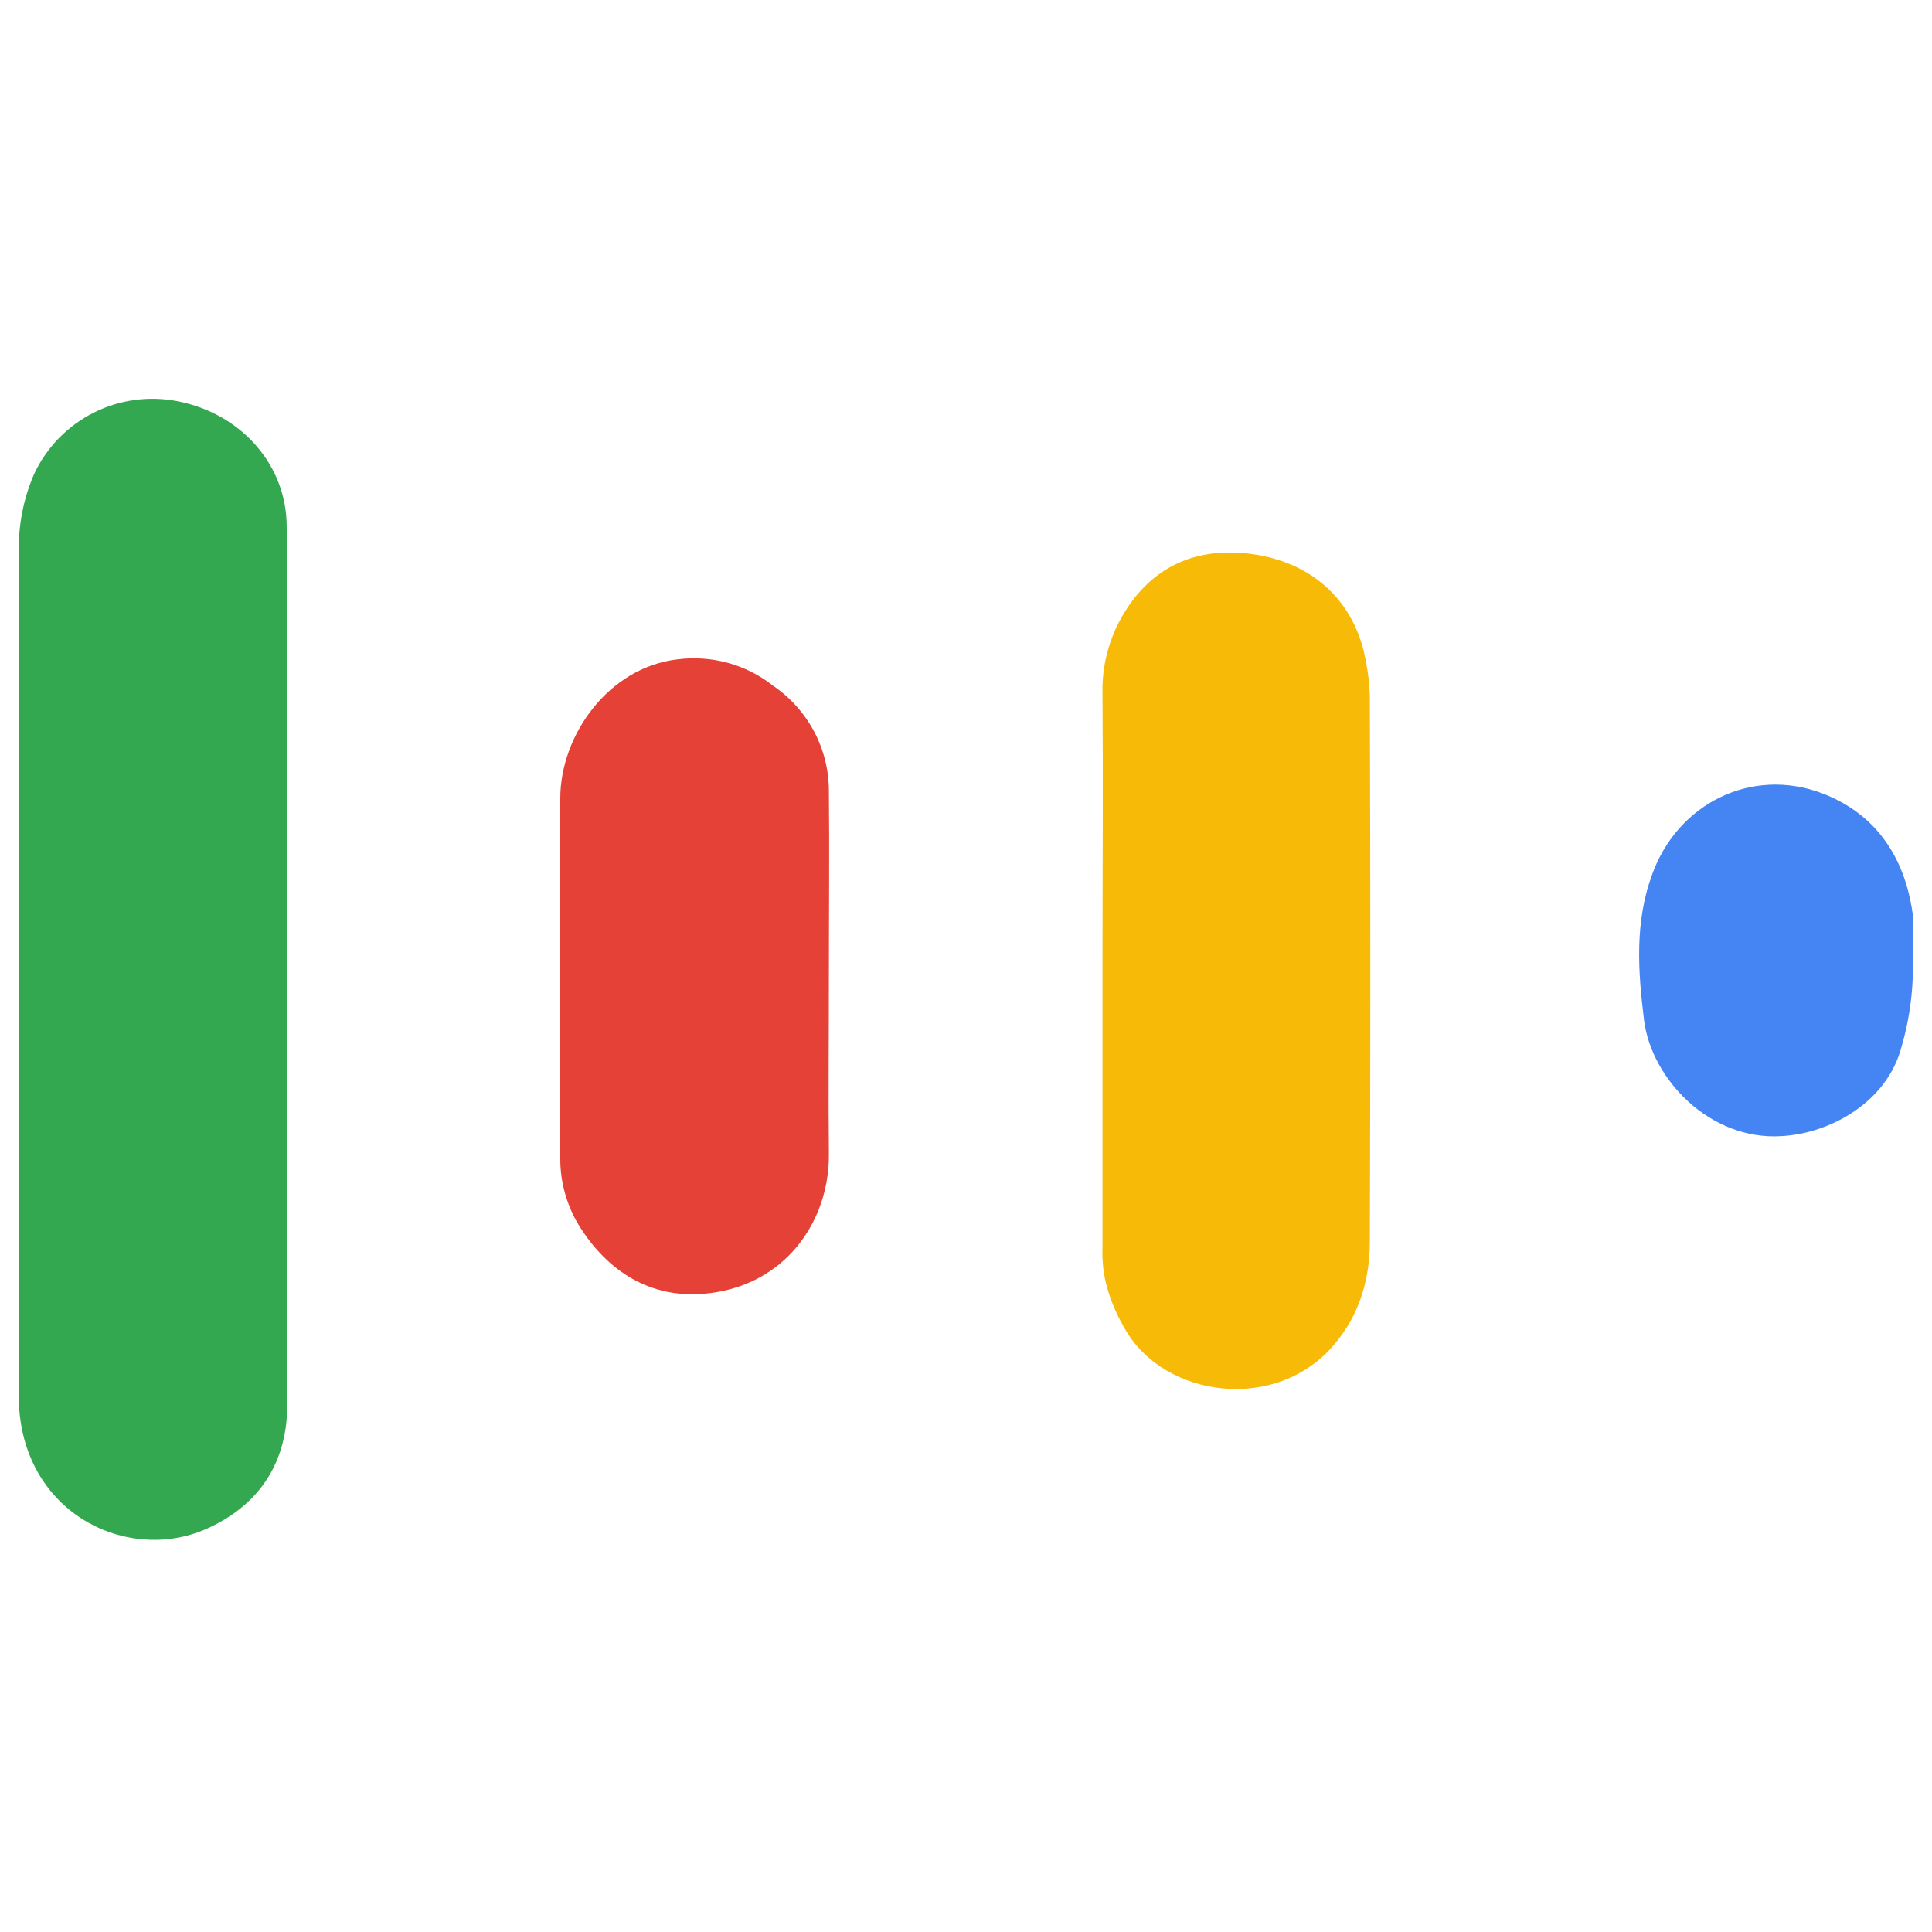
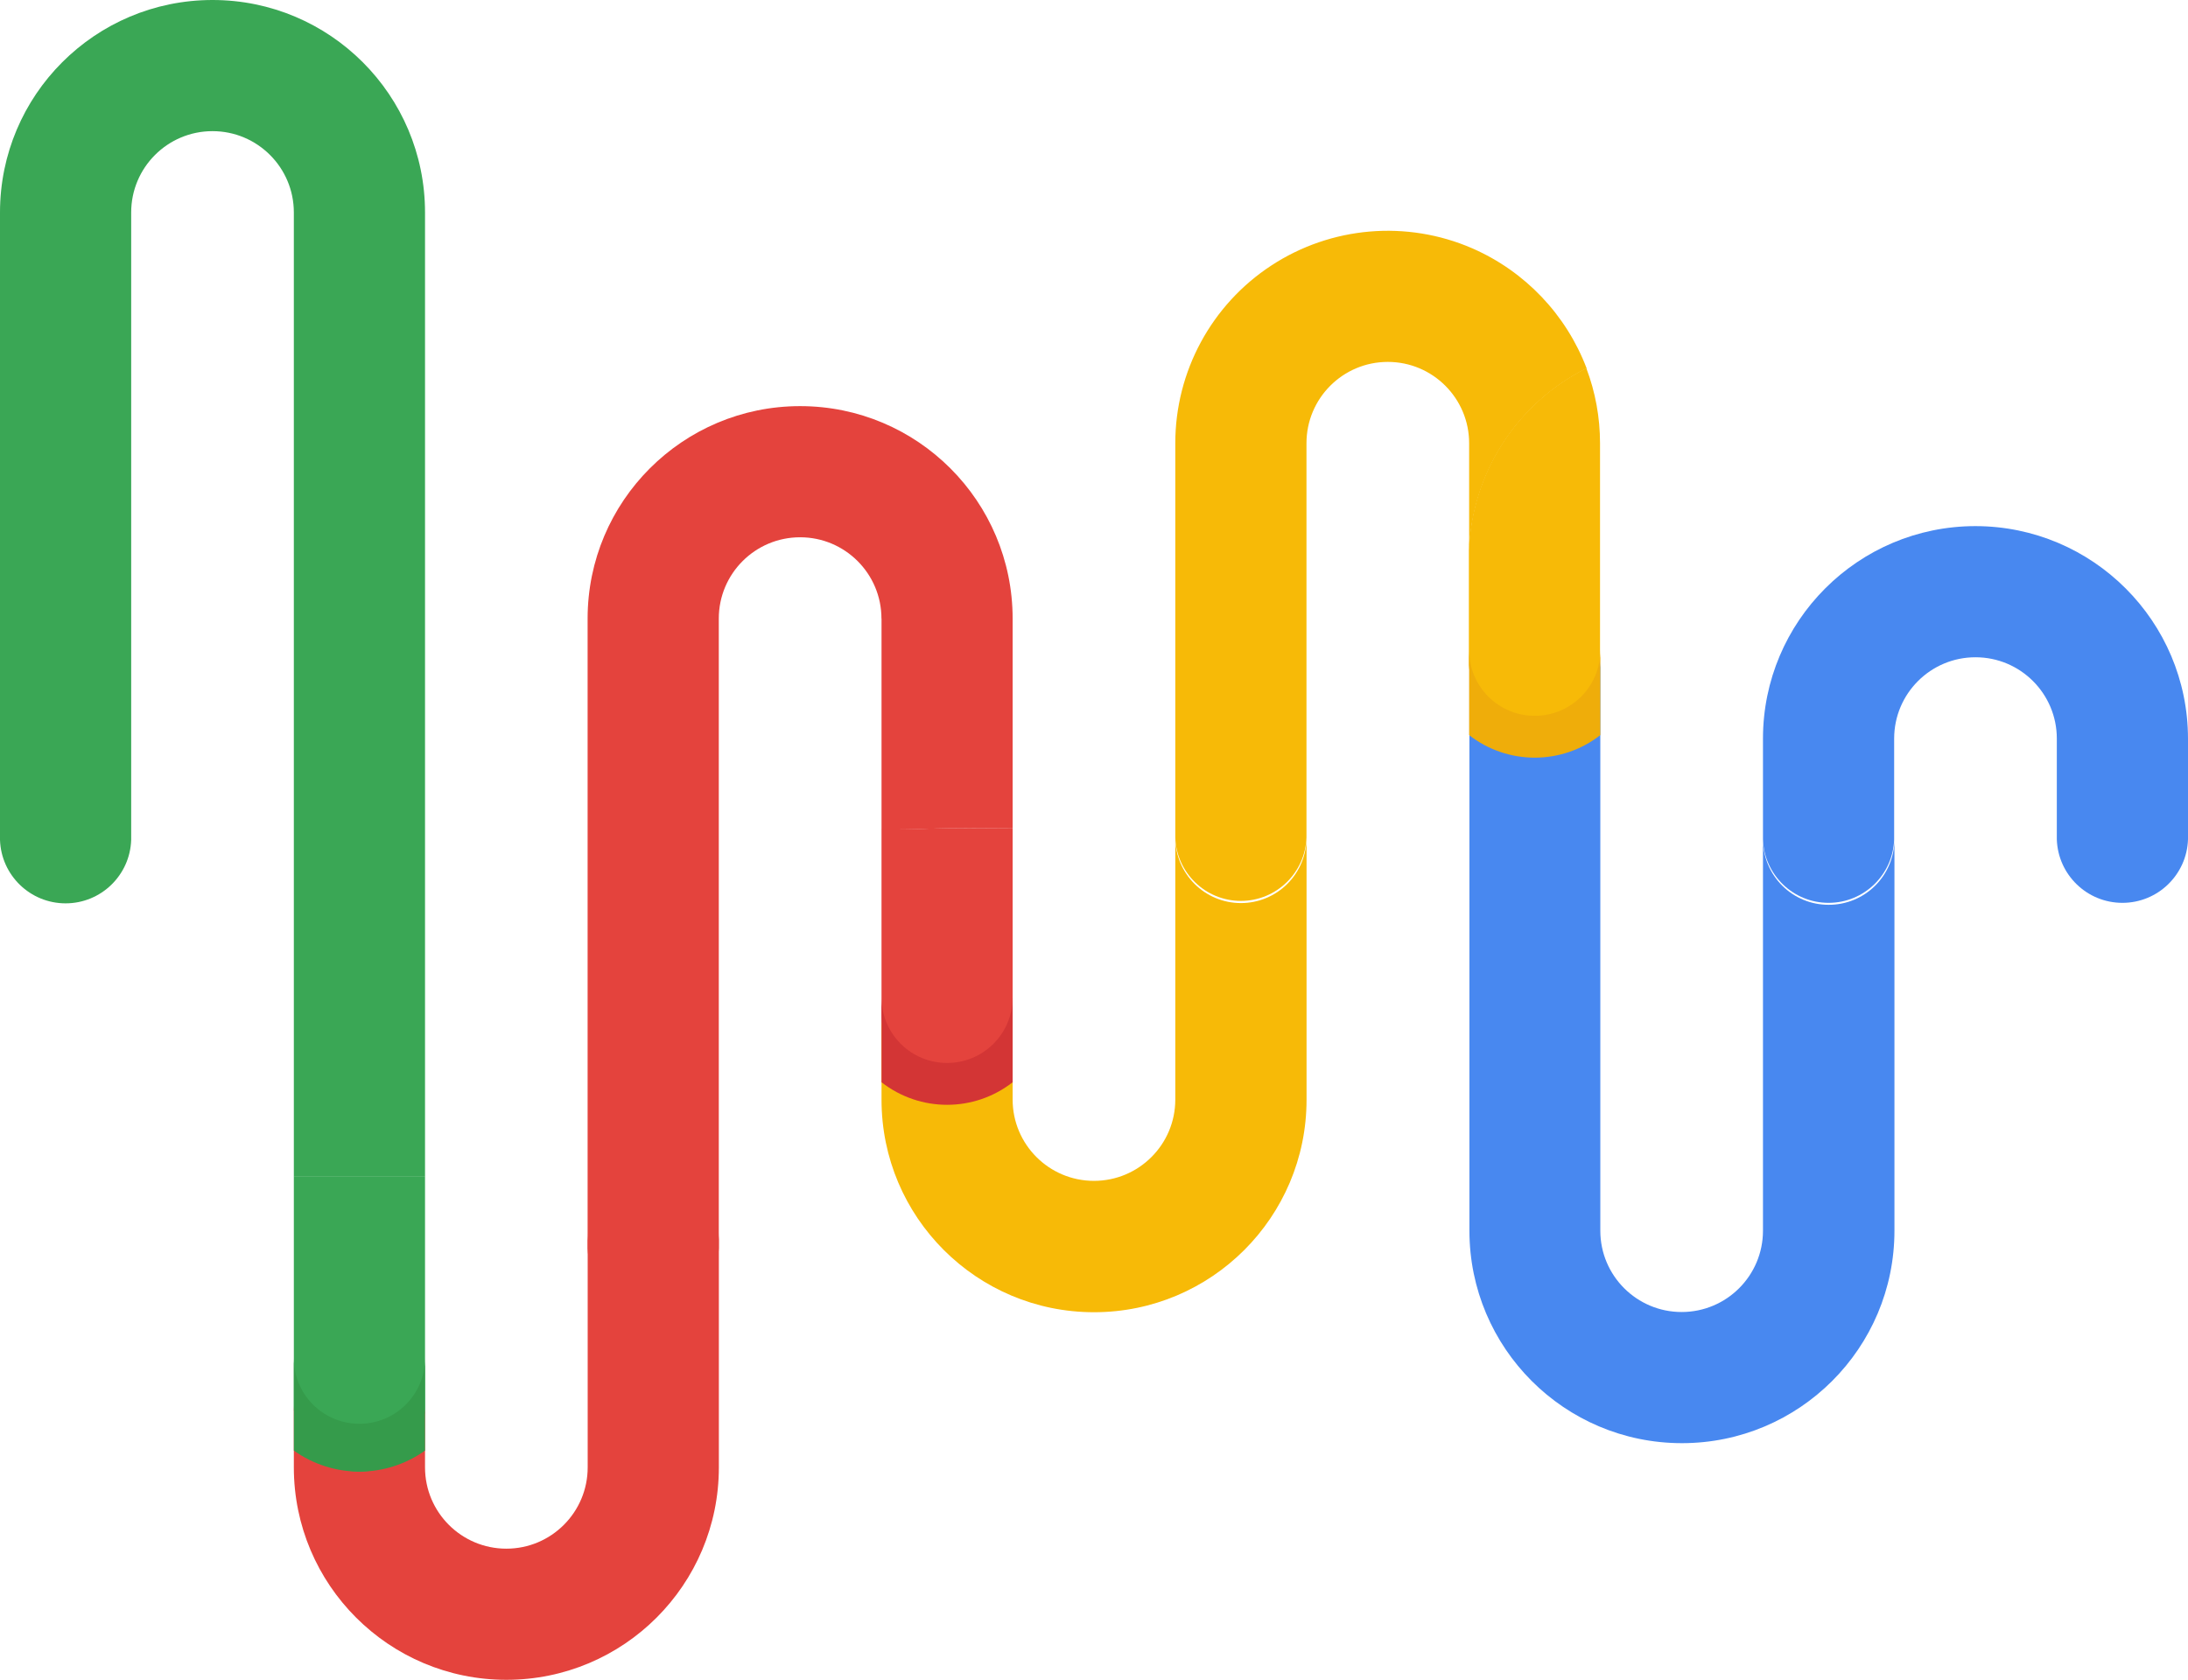
- <svg xmlns="http://www.w3.org/2000/svg" version="1.1" id="Layer_1" x="0px" y="0px" viewBox="0 0 310 310" style="enable-background:new 0 0 310 310;" xml:space="preserve">
-   <style type="text/css">
- 	.st0{fill:#34A851;}
- 	.st1{fill:#F7BA07;}
- 	.st2{fill:#E64136;}
- 	.st3{fill:#4485F3;}
- </style>
-   <g id="Layer_2_1_">
-     <g id="Layer_1-2">
-       <path class="st0" d="M46.1,155.4c0,23.3,0,46.6,0,69.9c0,9.1-4.2,15.9-12.5,19.8c-12.5,5.9-29.1-1.7-30.5-18.8    c-0.1-1.2,0-2.3,0-3.5C3.1,178.2,3,133.6,3,89c-0.1-4.5,0.7-8.9,2.5-13c4.1-8.7,13.6-13.5,23.1-11.6c10.1,2,17.4,10.2,17.4,20.1    c0.2,21.3,0.1,42.6,0.1,63.9C46.1,150.8,46.1,153.1,46.1,155.4L46.1,155.4z" />
-       <path class="st1" d="M176.9,155.2c0-14.6,0.1-29.3,0-43.9c-0.1-3.7,0.7-7.3,2.2-10.6c4.6-9.5,12.1-12.5,19.8-12    c10.4,0.7,17.6,6.6,19.9,15.7c0.6,2.6,1,5.2,1,7.8c0.1,28.9,0.1,57.9,0,86.9c0,6.1-1.6,11.7-5.6,16.5c-9.3,11.2-27.3,8.7-33.6-2.2    c-2.4-4.1-3.9-8.4-3.7-13.2c0-0.3,0-0.7,0-1L176.9,155.2L176.9,155.2z" />
-       <path class="st2" d="M133,156.7c0,9.5-0.1,19,0,28.5c0.1,10.7-7,21.3-20.1,22.4c-8.5,0.7-15.3-3.5-19.9-10.8    c-2-3.2-3.1-7-3.1-10.8c0-19.3,0-38.6,0-57.9c0-10.1,7.7-21,18.8-22.3c5.5-0.7,11,0.8,15.3,4.2c5.6,3.8,9,10.1,9,16.9    C133.1,136.7,133,146.7,133,156.7L133,156.7z" />
-       <path class="st3" d="M306.9,153.4c0.2,4.9-0.4,9.8-1.8,14.6c-2.3,8.8-11.4,13.9-19.3,14.3c-11.4,0.7-20.8-9.1-22-18.6    c-1-8-1.5-15.8,1.3-23.4c4.1-11.4,16-17.3,27.3-13c8.9,3.4,13.5,10.7,14.6,20.1C307,149.3,307,151.3,306.9,153.4z" />
+ <svg xmlns="http://www.w3.org/2000/svg" viewBox="0 0 303.73 233.24">
+   <defs>
+     <style>.cls-1{fill:#e4433d;}.cls-2{fill:#f7ba07;}.cls-3{fill:#3aa755;}.cls-4{fill:#4888f0;}.cls-5{fill:#efad0a;}.cls-6{fill:#d33535;}.cls-7{fill:#359b4b;}</style>
+   </defs>
+   <g id="Layer_2" data-name="Layer 2">
+     <g id="Layer_1-2" data-name="Layer 1">
+       <path class="cls-1" d="M122.37,85.89v29.29c2,0,4,0,6.07-.09,4.11-.16,8.13-.09,12.13-.07V85.89a29.5,29.5,0,0,0-59,0v86.8a9.11,9.11,0,1,0,18.21,0V85.89a11.29,11.29,0,0,1,22.58,0Z" />
+       <path class="cls-2" d="M172.26,125.39a9.11,9.11,0,0,1-9.11-9.11v36.39a11.29,11.29,0,0,1-22.58,0V141a9.1,9.1,0,0,1-18.2,0v11.7a29.5,29.5,0,0,0,59,0V116.29A9.1,9.1,0,0,1,172.26,125.39Z" />
+       <polygon class="cls-1" points="122.36 115.18 122.36 140.97 122.37 140.97 122.37 115.18 122.36 115.18" />
+       <path class="cls-1" d="M131.47,150.07a9.1,9.1,0,0,0,9.1-9.1V115c-4,0-8-.09-12.13.07-2,.07-4,.12-6.07.09V141A9.09,9.09,0,0,0,131.47,150.07Z" />
+       <path class="cls-1" d="M90.68,180.28a9.1,9.1,0,0,1-9.1-9.11v32.57a11.29,11.29,0,1,1-22.58,0v-8.51a9.11,9.11,0,0,1-18.21,0v8.51a29.5,29.5,0,0,0,59,0V171.17A9.11,9.11,0,0,1,90.68,180.28Z" />
+       <path class="cls-3" d="M59,29.5a29.5,29.5,0,0,0-59,0v87.12a9.11,9.11,0,0,0,18.21,0V29.5a11.29,11.29,0,0,1,22.58,0V163.39H59Z" />
+       <polygon class="cls-1" points="40.79 163.4 40.79 195.23 40.79 195.23 40.79 163.4 40.79 163.4" />
+       <path class="cls-3" d="M49.89,204.33a9.1,9.1,0,0,0,9.11-9.1V163.39H40.79v31.84A9.1,9.1,0,0,0,49.89,204.33Z" />
+       <path class="cls-4" d="M274.23,73.05a29.51,29.51,0,0,0-29.5,29.5v14a9.11,9.11,0,0,0,18.21,0v-14a11.29,11.29,0,1,1,22.58,0v14a9.11,9.11,0,0,0,18.21,0v-14A29.54,29.54,0,0,0,274.23,73.05Z" />
+       <path class="cls-2" d="M213,100.62a9.11,9.11,0,0,0,9.11-9.1l0-30a29.44,29.44,0,0,0-1.9-10.4,29.53,29.53,0,0,0-16.31,25.29V92.35A9.1,9.1,0,0,0,213,100.62Z" />
+       <path class="cls-2" d="M220.25,51.14A29.69,29.69,0,0,0,204.4,34.49a29.49,29.49,0,0,0-41.25,27.05v54.74a9.11,9.11,0,0,0,18.21,0h0V61.54a11.29,11.29,0,1,1,22.58,0V76.43A29.53,29.53,0,0,1,220.25,51.14Z" />
+       <path class="cls-4" d="M253.84,125.63a9.1,9.1,0,0,1-9.11-9.1v54.35a11.29,11.29,0,0,1-22.58,0l0-79.36a9.1,9.1,0,0,1-18.17.83v78.53a29.5,29.5,0,0,0,59,0V116.53A9.1,9.1,0,0,1,253.84,125.63Z" />
+       <path class="cls-5" d="M213.05,99.39a9.1,9.1,0,0,1-9.11-9.1v11.78a14.81,14.81,0,0,0,18.21,0V90.29A9.09,9.09,0,0,1,213.05,99.39Z" />
+       <path class="cls-6" d="M131.47,147.59a9.09,9.09,0,0,1-9.1-9.1v11.78a14.79,14.79,0,0,0,18.2,0V138.49A9.09,9.09,0,0,1,131.47,147.59Z" />
+       <path class="cls-7" d="M49.89,197.69a9.09,9.09,0,0,1-9.1-9.1v12.82a15.66,15.66,0,0,0,18.21,0V188.59A9.1,9.1,0,0,1,49.89,197.69Z" />
    </g>
  </g>
</svg>
